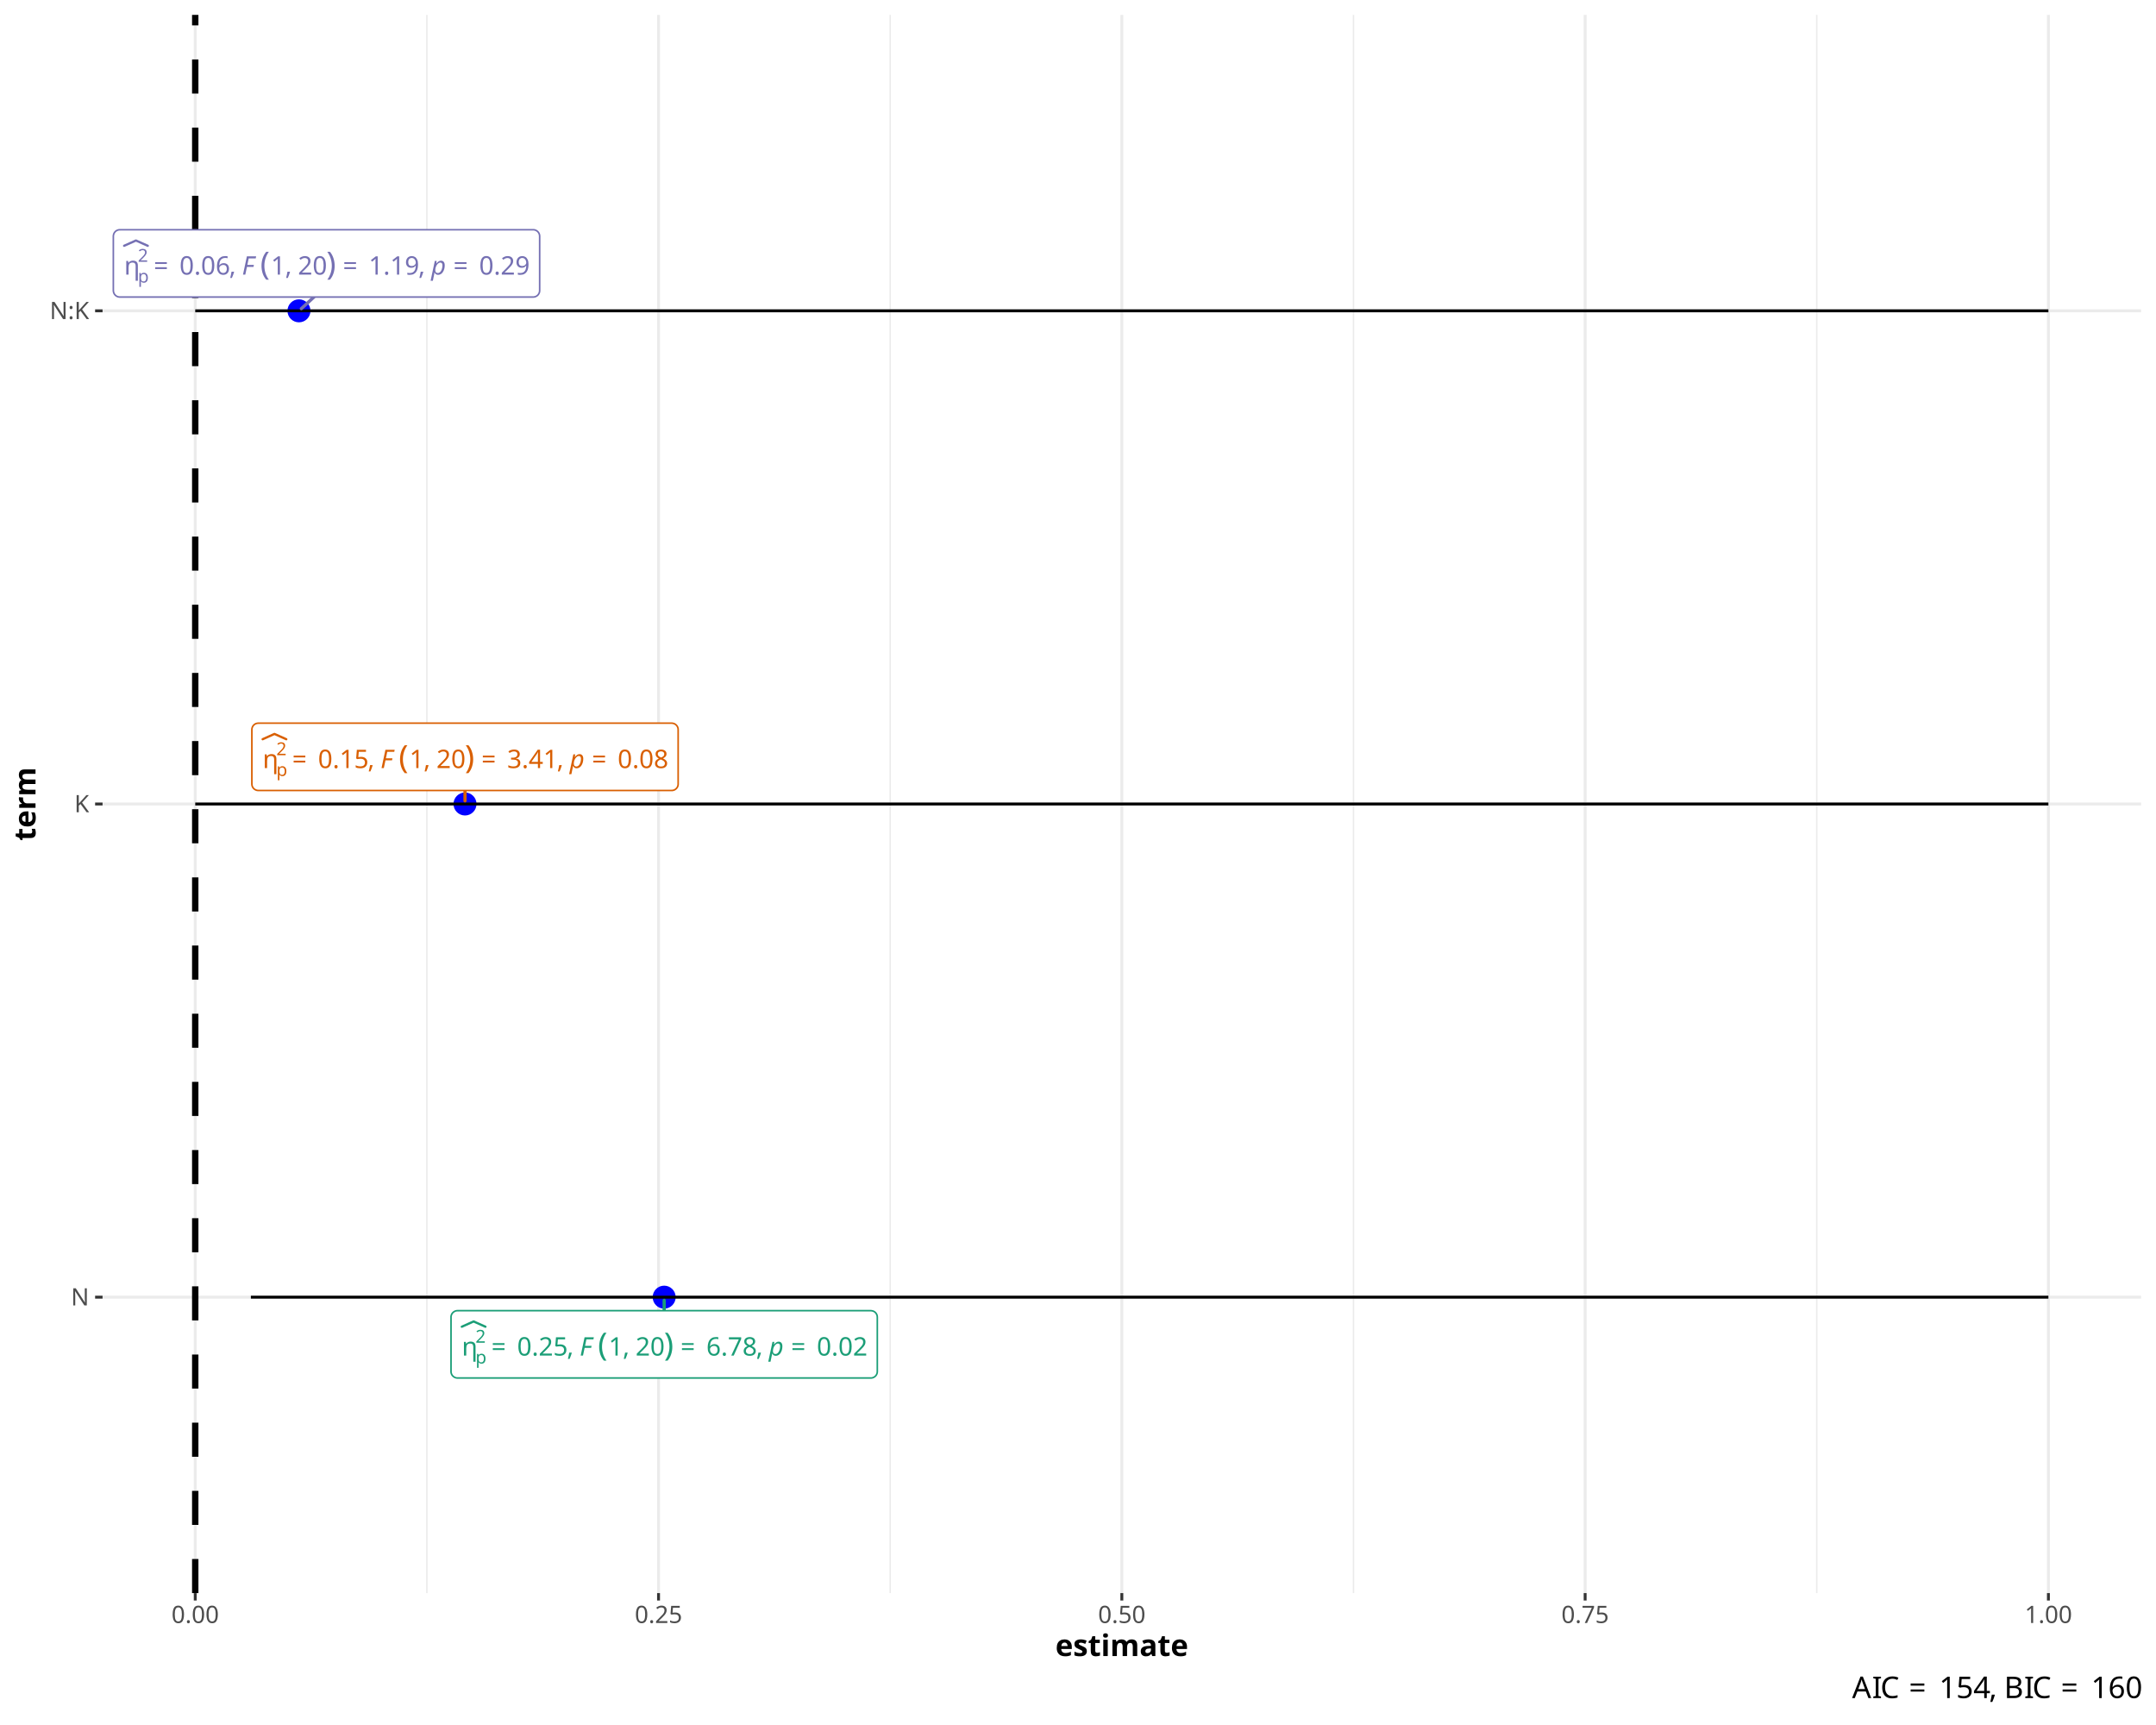
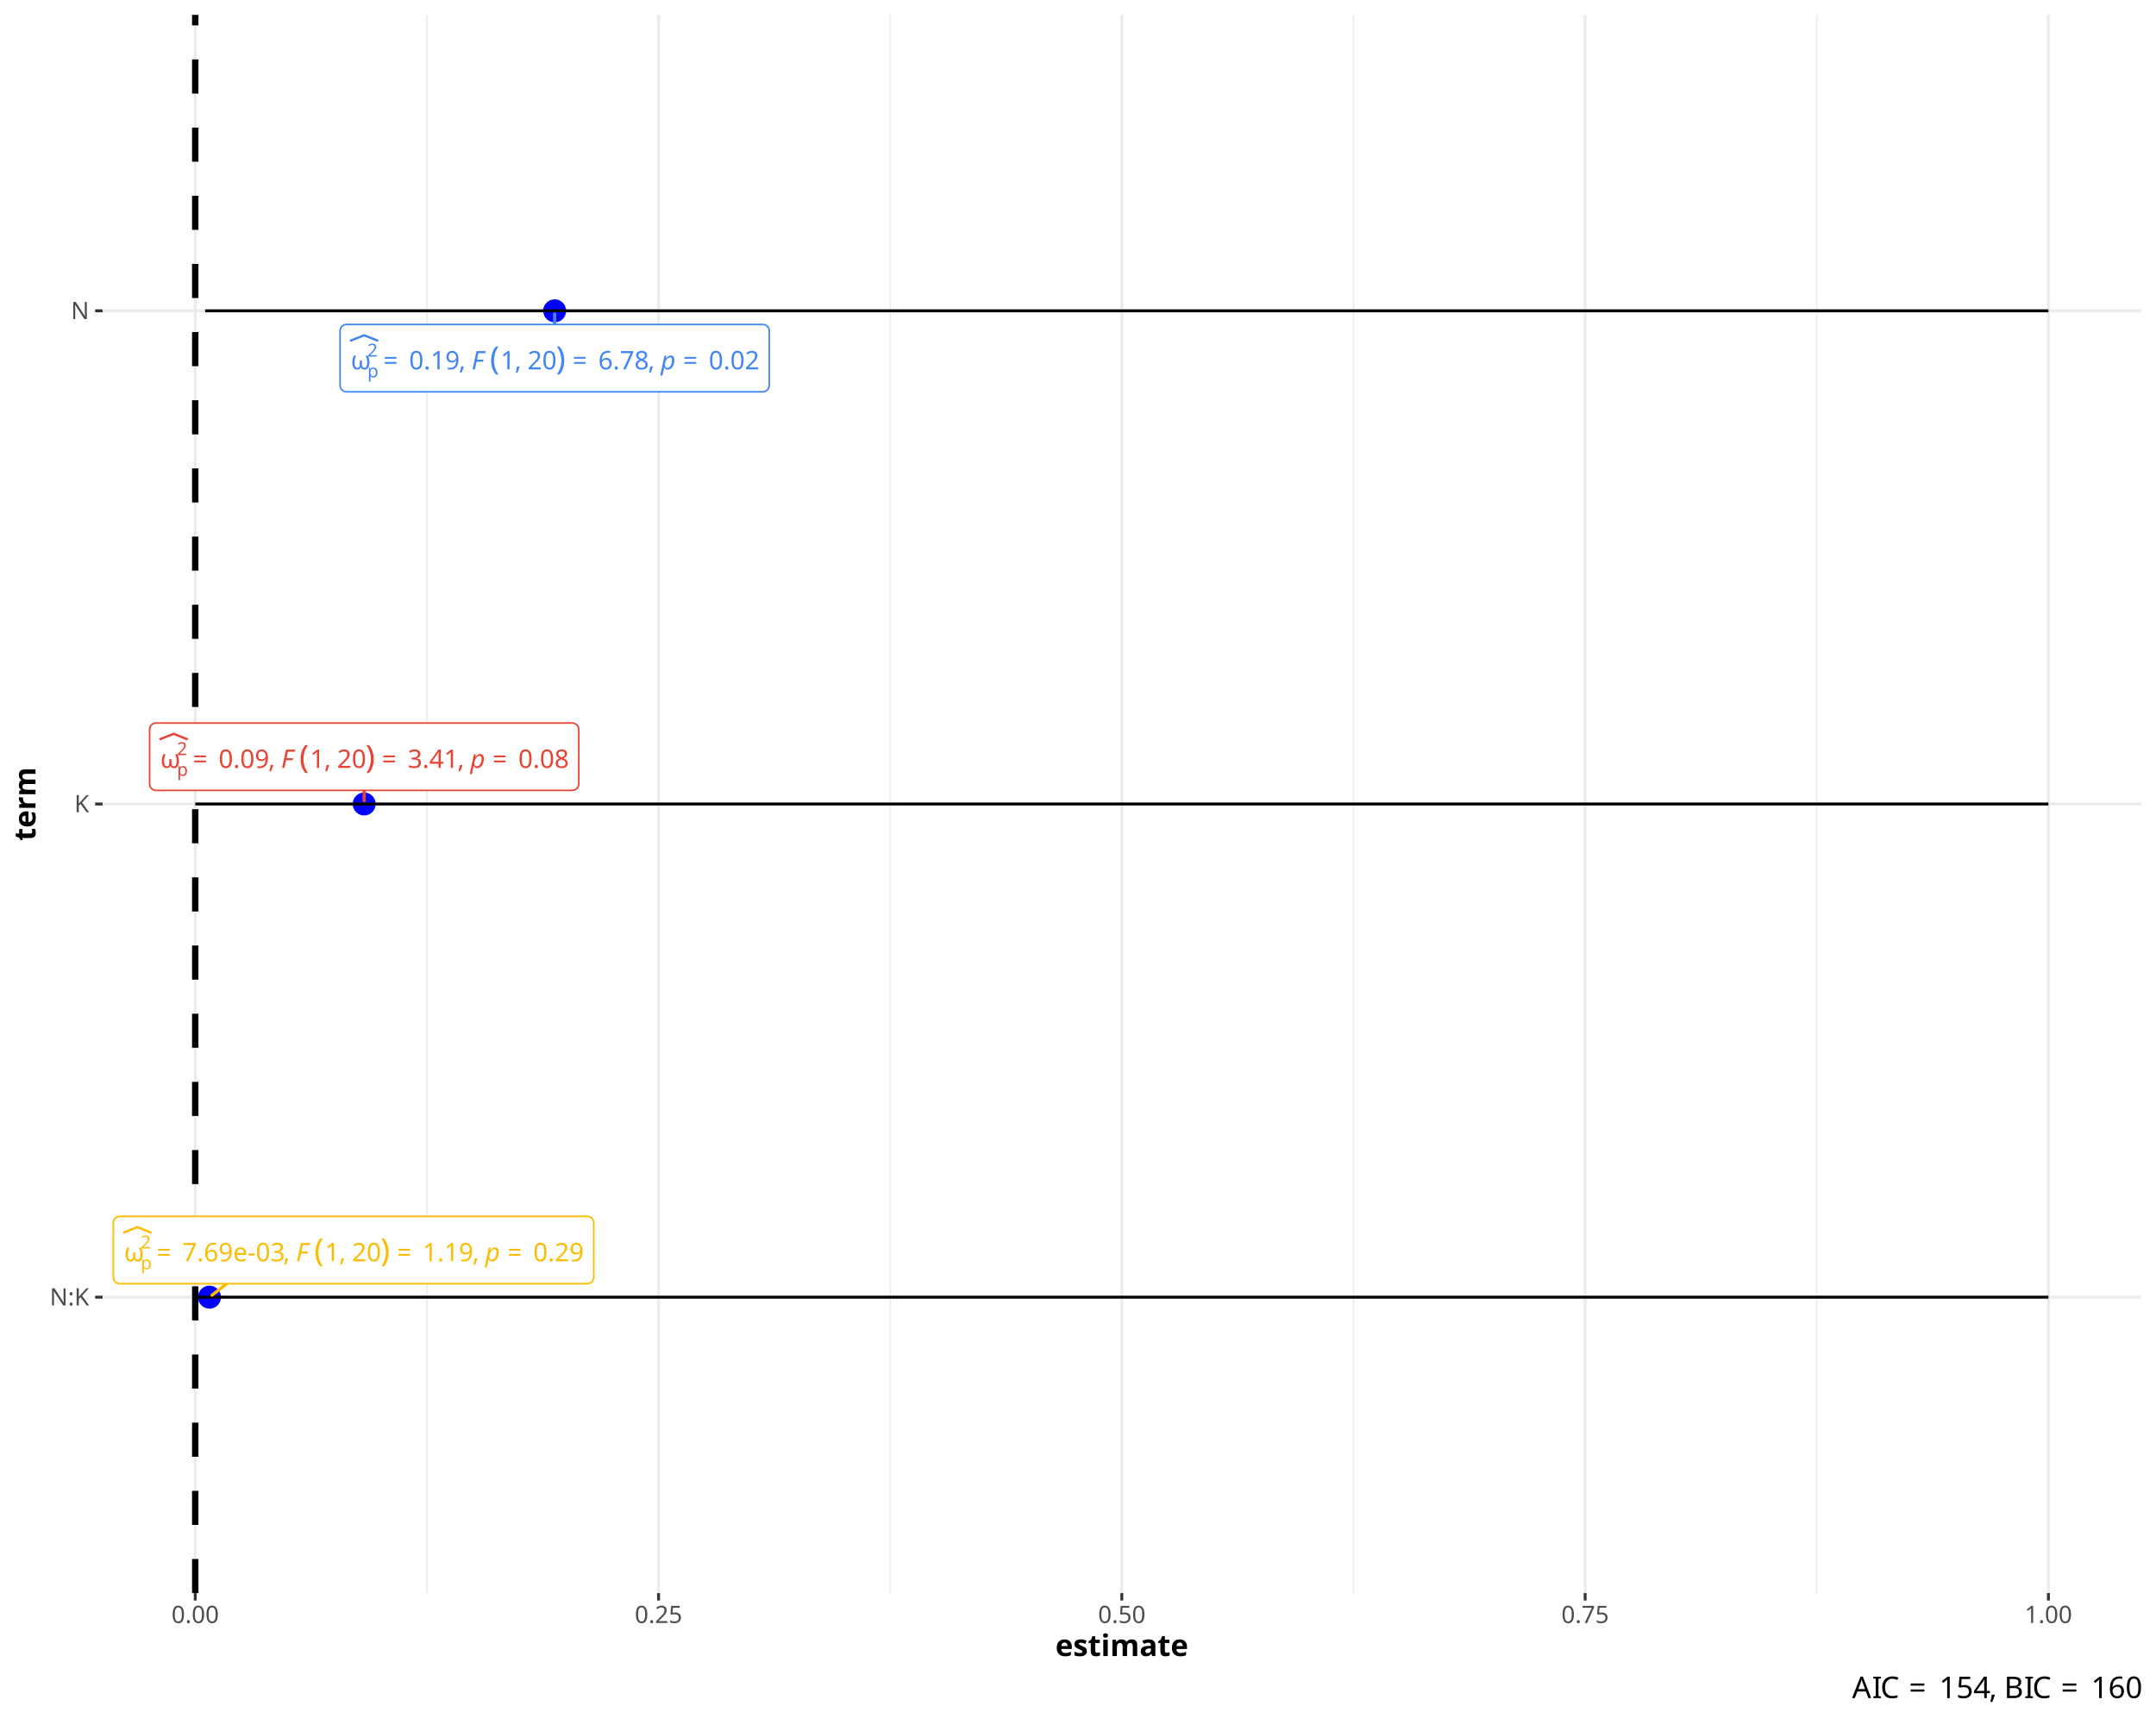
<svg xmlns="http://www.w3.org/2000/svg" class="svglite" data-engine-version="2.0" width="720.00pt" height="576.00pt" viewBox="0 0 720.00 576.00">
  <defs>
    <style type="text/css">
    .svglite line, .svglite polyline, .svglite polygon, .svglite path, .svglite rect, .svglite circle {
      fill: none;
      stroke: #000000;
      stroke-linecap: round;
      stroke-linejoin: round;
      stroke-miterlimit: 10.00;
    }
  </style>
  </defs>
  <rect width="100%" height="100%" style="stroke: none; fill: #FFFFFF;" />
  <defs>
    <clipPath id="cpMC4wMHw3MjAuMDB8MC4wMHw1NzYuMDA=">
      <rect x="0.00" y="0.00" width="720.00" height="576.00" />
    </clipPath>
  </defs>
  <g clip-path="url(#cpMC4wMHw3MjAuMDB8MC4wMHw1NzYuMDA=)">
    <rect x="0.00" y="0.00" width="720.00" height="576.00" style="stroke-width: 0.97; stroke: #FFFFFF; fill: #FFFFFF;" />
  </g>
  <defs>
    <clipPath id="cpMzQuMjV8NzE1LjAyfDQuOTh8NTMxLjk1">
      <rect x="34.25" y="4.98" width="680.77" height="526.97" />
    </clipPath>
  </defs>
  <g clip-path="url(#cpMzQuMjV8NzE1LjAyfDQuOTh8NTMxLjk1)">
    <rect x="34.25" y="4.98" width="680.77" height="526.97" style="stroke-width: 0.97; stroke: none; fill: #FFFFFF;" />
    <polyline points="142.56,531.95 142.56,4.98 " style="stroke-width: 0.48; stroke: #EBEBEB; stroke-linecap: butt;" />
    <polyline points="297.28,531.95 297.28,4.98 " style="stroke-width: 0.48; stroke: #EBEBEB; stroke-linecap: butt;" />
    <polyline points="452.00,531.95 452.00,4.98 " style="stroke-width: 0.48; stroke: #EBEBEB; stroke-linecap: butt;" />
    <polyline points="606.71,531.95 606.71,4.98 " style="stroke-width: 0.48; stroke: #EBEBEB; stroke-linecap: butt;" />
    <polyline points="34.25,433.14 715.02,433.14 " style="stroke-width: 0.97; stroke: #EBEBEB; stroke-linecap: butt;" />
    <polyline points="34.25,268.46 715.02,268.46 " style="stroke-width: 0.97; stroke: #EBEBEB; stroke-linecap: butt;" />
    <polyline points="34.25,103.79 715.02,103.79 " style="stroke-width: 0.97; stroke: #EBEBEB; stroke-linecap: butt;" />
    <polyline points="65.20,531.95 65.20,4.98 " style="stroke-width: 0.97; stroke: #EBEBEB; stroke-linecap: butt;" />
    <polyline points="219.92,531.95 219.92,4.98 " style="stroke-width: 0.97; stroke: #EBEBEB; stroke-linecap: butt;" />
    <polyline points="374.64,531.95 374.64,4.98 " style="stroke-width: 0.97; stroke: #EBEBEB; stroke-linecap: butt;" />
    <polyline points="529.36,531.95 529.36,4.98 " style="stroke-width: 0.97; stroke: #EBEBEB; stroke-linecap: butt;" />
    <polyline points="684.07,531.95 684.07,4.98 " style="stroke-width: 0.97; stroke: #EBEBEB; stroke-linecap: butt;" />
-     <circle cx="221.80" cy="433.14" r="3.52" style="stroke-width: 0.64; stroke: #0000FF; fill: #0000FF;" />
-     <circle cx="155.29" cy="268.46" r="3.52" style="stroke-width: 0.64; stroke: #0000FF; fill: #0000FF;" />
-     <circle cx="99.84" cy="103.79" r="3.52" style="stroke-width: 0.64; stroke: #0000FF; fill: #0000FF;" />
-     <polyline points="684.07,433.14 684.07,433.14 " style="stroke-width: 0.97; stroke-linecap: butt;" />
-     <polyline points="684.07,433.14 83.78,433.14 " style="stroke-width: 0.97; stroke-linecap: butt;" />
-     <polyline points="83.78,433.14 83.78,433.14 " style="stroke-width: 0.97; stroke-linecap: butt;" />
+     <circle cx="185.23" cy="103.79" r="3.52" style="stroke-width: 0.64; stroke: #0000FF; fill: #0000FF;" />
+     <circle cx="121.62" cy="268.46" r="3.52" style="stroke-width: 0.64; stroke: #0000FF; fill: #0000FF;" />
+     <circle cx="69.96" cy="433.14" r="3.52" style="stroke-width: 0.64; stroke: #0000FF; fill: #0000FF;" />
+     <polyline points="684.07,103.79 684.07,103.79 " style="stroke-width: 0.97; stroke-linecap: butt;" />
+     <polyline points="684.07,103.79 68.51,103.79 " style="stroke-width: 0.97; stroke-linecap: butt;" />
+     <polyline points="68.51,103.79 68.51,103.79 " style="stroke-width: 0.97; stroke-linecap: butt;" />
    <polyline points="684.07,268.46 684.07,268.46 " style="stroke-width: 0.97; stroke-linecap: butt;" />
    <polyline points="684.07,268.46 65.20,268.46 " style="stroke-width: 0.97; stroke-linecap: butt;" />
    <polyline points="65.20,268.46 65.20,268.46 " style="stroke-width: 0.97; stroke-linecap: butt;" />
-     <polyline points="684.07,103.79 684.07,103.79 " style="stroke-width: 0.97; stroke-linecap: butt;" />
-     <polyline points="684.07,103.79 65.20,103.79 " style="stroke-width: 0.97; stroke-linecap: butt;" />
-     <polyline points="65.20,103.79 65.20,103.79 " style="stroke-width: 0.97; stroke-linecap: butt;" />
+     <polyline points="684.07,433.14 684.07,433.14 " style="stroke-width: 0.97; stroke-linecap: butt;" />
+     <polyline points="684.07,433.14 65.20,433.14 " style="stroke-width: 0.97; stroke-linecap: butt;" />
+     <polyline points="65.20,433.14 65.20,433.14 " style="stroke-width: 0.97; stroke-linecap: butt;" />
    <line x1="65.20" y1="531.95" x2="65.20" y2="4.98" style="stroke-width: 2.13; stroke-dasharray: 11.38,11.38; stroke-linecap: butt;" />
-     <line x1="221.80" y1="437.65" x2="221.80" y2="434.21" style="stroke-width: 1.07; stroke: #1B9E77;" />
-     <line x1="155.29" y1="263.95" x2="155.29" y2="267.40" style="stroke-width: 1.07; stroke: #D95F02;" />
-     <line x1="104.83" y1="99.19" x2="100.63" y2="103.06" style="stroke-width: 1.07; stroke: #7570B3;" />
-     <polygon points="152.78,460.13 290.82,460.13 290.73,460.13 291.08,460.12 291.42,460.05 291.75,459.92 292.05,459.75 292.32,459.53 292.55,459.27 292.73,458.98 292.87,458.66 292.95,458.32 292.98,457.97 292.98,457.97 292.98,439.81 292.98,439.81 292.95,439.46 292.87,439.13 292.73,438.81 292.55,438.51 292.32,438.25 292.05,438.03 291.75,437.86 291.42,437.74 291.08,437.67 290.82,437.65 152.78,437.65 153.04,437.67 152.69,437.65 152.34,437.69 152.01,437.79 151.70,437.94 151.41,438.14 151.16,438.38 150.95,438.66 150.79,438.96 150.68,439.29 150.62,439.64 150.62,439.81 150.62,457.97 150.62,457.80 150.62,458.15 150.68,458.49 150.79,458.82 150.95,459.13 151.16,459.40 151.41,459.64 151.70,459.84 152.01,459.99 152.34,460.09 152.69,460.13 " style="stroke-width: 0.53; stroke: #1B9E77; fill: #FFFFFF;" />
-     <text x="154.22" y="452.65" style="font-size: 8.54px; fill: #1B9E77; font-family: sans;" textLength="4.57px" lengthAdjust="spacingAndGlyphs">η</text>
-     <text x="158.79" y="455.29" style="font-size: 5.98px; fill: #1B9E77; font-family: sans;" textLength="3.32px" lengthAdjust="spacingAndGlyphs">p</text>
-     <text x="158.79" y="448.36" style="font-size: 5.98px; fill: #1B9E77; font-family: sans;" textLength="3.32px" lengthAdjust="spacingAndGlyphs">2</text>
-     <polyline points="154.22,443.01 158.16,441.25 162.11,443.01 " style="stroke-width: 0.75; stroke: #1B9E77;" />
-     <text x="164.09" y="452.65" style="font-size: 8.54px; fill: #1B9E77; font-family: sans;" textLength="6.63px" lengthAdjust="spacingAndGlyphs">=</text>
-     <text x="172.69" y="452.65" style="font-size: 8.54px; fill: #1B9E77; font-family: sans;" textLength="16.61px" lengthAdjust="spacingAndGlyphs">0.25</text>
-     <text x="189.31" y="452.65" style="font-size: 8.54px; fill: #1B9E77; font-family: sans;" textLength="2.14px" lengthAdjust="spacingAndGlyphs">,</text>
-     <text x="191.44" y="452.65" style="font-size: 8.54px; fill: #1B9E77; font-family: sans;" textLength="2.14px" lengthAdjust="spacingAndGlyphs"> </text>
-     <text x="193.58" y="452.65" style="font-size: 8.54px; font-style: italic; fill: #1B9E77; font-family: sans;" textLength="5.21px" lengthAdjust="spacingAndGlyphs">F</text>
-     <text x="199.67" y="452.65" style="font-size: 10.67px; fill: #1B9E77; font-family: sans;" textLength="3.55px" lengthAdjust="spacingAndGlyphs">(</text>
-     <text x="203.23" y="452.65" style="font-size: 8.54px; fill: #1B9E77; font-family: sans;" textLength="4.75px" lengthAdjust="spacingAndGlyphs">1</text>
-     <text x="207.97" y="452.65" style="font-size: 8.54px; fill: #1B9E77; font-family: sans;" textLength="2.14px" lengthAdjust="spacingAndGlyphs">,</text>
-     <text x="210.11" y="452.65" style="font-size: 8.54px; fill: #1B9E77; font-family: sans;" textLength="2.14px" lengthAdjust="spacingAndGlyphs"> </text>
-     <text x="212.24" y="452.65" style="font-size: 8.54px; fill: #1B9E77; font-family: sans;" textLength="9.50px" lengthAdjust="spacingAndGlyphs">20</text>
-     <text x="221.74" y="452.65" style="font-size: 10.67px; fill: #1B9E77; font-family: sans;" textLength="3.55px" lengthAdjust="spacingAndGlyphs">)</text>
-     <text x="227.26" y="452.65" style="font-size: 8.54px; fill: #1B9E77; font-family: sans;" textLength="6.63px" lengthAdjust="spacingAndGlyphs">=</text>
-     <text x="235.87" y="452.65" style="font-size: 8.54px; fill: #1B9E77; font-family: sans;" textLength="16.61px" lengthAdjust="spacingAndGlyphs">6.78</text>
-     <text x="252.48" y="452.65" style="font-size: 8.54px; fill: #1B9E77; font-family: sans;" textLength="2.14px" lengthAdjust="spacingAndGlyphs">,</text>
-     <text x="254.61" y="452.65" style="font-size: 8.54px; fill: #1B9E77; font-family: sans;" textLength="2.14px" lengthAdjust="spacingAndGlyphs"> </text>
-     <text x="256.75" y="452.65" style="font-size: 8.54px; font-style: italic; fill: #1B9E77; font-family: sans;" textLength="4.75px" lengthAdjust="spacingAndGlyphs">p</text>
-     <text x="264.16" y="452.65" style="font-size: 8.54px; fill: #1B9E77; font-family: sans;" textLength="6.63px" lengthAdjust="spacingAndGlyphs">=</text>
-     <text x="272.77" y="452.65" style="font-size: 8.54px; fill: #1B9E77; font-family: sans;" textLength="16.61px" lengthAdjust="spacingAndGlyphs">0.02</text>
-     <polygon points="86.27,263.95 224.31,263.95 224.23,263.95 224.58,263.94 224.92,263.87 225.24,263.75 225.54,263.57 225.81,263.35 226.04,263.09 226.23,262.80 226.36,262.48 226.45,262.14 226.47,261.79 226.47,261.79 226.47,243.63 226.47,243.63 226.45,243.29 226.36,242.95 226.23,242.63 226.04,242.34 225.81,242.08 225.54,241.86 225.24,241.68 224.92,241.56 224.58,241.49 224.31,241.47 86.27,241.47 86.53,241.49 86.18,241.48 85.84,241.52 85.50,241.61 85.19,241.76 84.90,241.96 84.65,242.20 84.44,242.48 84.28,242.79 84.17,243.12 84.12,243.46 84.11,243.63 84.11,261.79 84.12,261.62 84.12,261.97 84.17,262.31 84.28,262.64 84.44,262.95 84.65,263.23 84.90,263.47 85.19,263.66 85.50,263.81 85.84,263.91 86.18,263.95 " style="stroke-width: 0.53; stroke: #D95F02; fill: #FFFFFF;" />
-     <text x="87.71" y="256.47" style="font-size: 8.54px; fill: #D95F02; font-family: sans;" textLength="4.57px" lengthAdjust="spacingAndGlyphs">η</text>
-     <text x="92.28" y="259.11" style="font-size: 5.98px; fill: #D95F02; font-family: sans;" textLength="3.32px" lengthAdjust="spacingAndGlyphs">p</text>
-     <text x="92.28" y="252.18" style="font-size: 5.98px; fill: #D95F02; font-family: sans;" textLength="3.32px" lengthAdjust="spacingAndGlyphs">2</text>
-     <polyline points="87.71,246.84 91.66,245.07 95.61,246.84 " style="stroke-width: 0.75; stroke: #D95F02;" />
-     <text x="97.58" y="256.47" style="font-size: 8.54px; fill: #D95F02; font-family: sans;" textLength="6.63px" lengthAdjust="spacingAndGlyphs">=</text>
-     <text x="106.19" y="256.47" style="font-size: 8.54px; fill: #D95F02; font-family: sans;" textLength="16.61px" lengthAdjust="spacingAndGlyphs">0.15</text>
-     <text x="122.80" y="256.47" style="font-size: 8.54px; fill: #D95F02; font-family: sans;" textLength="2.14px" lengthAdjust="spacingAndGlyphs">,</text>
-     <text x="124.94" y="256.47" style="font-size: 8.54px; fill: #D95F02; font-family: sans;" textLength="2.14px" lengthAdjust="spacingAndGlyphs"> </text>
-     <text x="127.07" y="256.47" style="font-size: 8.54px; font-style: italic; fill: #D95F02; font-family: sans;" textLength="5.21px" lengthAdjust="spacingAndGlyphs">F</text>
-     <text x="133.17" y="256.47" style="font-size: 10.67px; fill: #D95F02; font-family: sans;" textLength="3.55px" lengthAdjust="spacingAndGlyphs">(</text>
-     <text x="136.72" y="256.47" style="font-size: 8.54px; fill: #D95F02; font-family: sans;" textLength="4.75px" lengthAdjust="spacingAndGlyphs">1</text>
-     <text x="141.47" y="256.47" style="font-size: 8.54px; fill: #D95F02; font-family: sans;" textLength="2.14px" lengthAdjust="spacingAndGlyphs">,</text>
-     <text x="143.60" y="256.47" style="font-size: 8.54px; fill: #D95F02; font-family: sans;" textLength="2.14px" lengthAdjust="spacingAndGlyphs"> </text>
-     <text x="145.74" y="256.47" style="font-size: 8.54px; fill: #D95F02; font-family: sans;" textLength="9.50px" lengthAdjust="spacingAndGlyphs">20</text>
-     <text x="155.23" y="256.47" style="font-size: 10.67px; fill: #D95F02; font-family: sans;" textLength="3.55px" lengthAdjust="spacingAndGlyphs">)</text>
-     <text x="160.76" y="256.47" style="font-size: 8.54px; fill: #D95F02; font-family: sans;" textLength="6.63px" lengthAdjust="spacingAndGlyphs">=</text>
-     <text x="169.36" y="256.47" style="font-size: 8.54px; fill: #D95F02; font-family: sans;" textLength="16.61px" lengthAdjust="spacingAndGlyphs">3.41</text>
-     <text x="185.97" y="256.47" style="font-size: 8.54px; fill: #D95F02; font-family: sans;" textLength="2.14px" lengthAdjust="spacingAndGlyphs">,</text>
-     <text x="188.11" y="256.47" style="font-size: 8.54px; fill: #D95F02; font-family: sans;" textLength="2.14px" lengthAdjust="spacingAndGlyphs"> </text>
-     <text x="190.25" y="256.47" style="font-size: 8.54px; font-style: italic; fill: #D95F02; font-family: sans;" textLength="4.75px" lengthAdjust="spacingAndGlyphs">p</text>
-     <text x="197.66" y="256.47" style="font-size: 8.54px; fill: #D95F02; font-family: sans;" textLength="6.63px" lengthAdjust="spacingAndGlyphs">=</text>
-     <text x="206.26" y="256.47" style="font-size: 8.54px; fill: #D95F02; font-family: sans;" textLength="16.61px" lengthAdjust="spacingAndGlyphs">0.08</text>
-     <polygon points="40.01,99.19 178.06,99.19 177.97,99.19 178.32,99.17 178.66,99.10 178.98,98.98 179.28,98.81 179.55,98.59 179.78,98.33 179.97,98.03 180.11,97.71 180.19,97.37 180.22,97.03 180.22,97.03 180.22,78.87 180.22,78.87 180.19,78.52 180.11,78.18 179.97,77.86 179.78,77.57 179.55,77.31 179.28,77.09 178.98,76.92 178.66,76.79 178.32,76.72 178.06,76.71 40.01,76.71 40.27,76.72 39.93,76.71 39.58,76.75 39.25,76.85 38.93,77.00 38.65,77.19 38.40,77.43 38.19,77.71 38.03,78.02 37.92,78.35 37.86,78.69 37.85,78.87 37.85,97.03 37.86,96.85 37.86,97.20 37.92,97.54 38.03,97.87 38.19,98.18 38.40,98.46 38.65,98.70 38.93,98.90 39.25,99.05 39.58,99.14 39.93,99.19 " style="stroke-width: 0.53; stroke: #7570B3; fill: #FFFFFF;" />
-     <text x="41.45" y="91.70" style="font-size: 8.54px; fill: #7570B3; font-family: sans;" textLength="4.57px" lengthAdjust="spacingAndGlyphs">η</text>
-     <text x="46.03" y="94.35" style="font-size: 5.98px; fill: #7570B3; font-family: sans;" textLength="3.32px" lengthAdjust="spacingAndGlyphs">p</text>
-     <text x="46.03" y="87.42" style="font-size: 5.98px; fill: #7570B3; font-family: sans;" textLength="3.32px" lengthAdjust="spacingAndGlyphs">2</text>
-     <polyline points="41.45,82.07 45.40,80.31 49.35,82.07 " style="stroke-width: 0.75; stroke: #7570B3;" />
-     <text x="51.33" y="91.70" style="font-size: 8.54px; fill: #7570B3; font-family: sans;" textLength="6.63px" lengthAdjust="spacingAndGlyphs">=</text>
-     <text x="59.93" y="91.70" style="font-size: 8.54px; fill: #7570B3; font-family: sans;" textLength="16.61px" lengthAdjust="spacingAndGlyphs">0.06</text>
-     <text x="76.54" y="91.70" style="font-size: 8.54px; fill: #7570B3; font-family: sans;" textLength="2.14px" lengthAdjust="spacingAndGlyphs">,</text>
-     <text x="78.68" y="91.70" style="font-size: 8.54px; fill: #7570B3; font-family: sans;" textLength="2.14px" lengthAdjust="spacingAndGlyphs"> </text>
-     <text x="80.81" y="91.70" style="font-size: 8.54px; font-style: italic; fill: #7570B3; font-family: sans;" textLength="5.21px" lengthAdjust="spacingAndGlyphs">F</text>
-     <text x="86.91" y="91.70" style="font-size: 10.67px; fill: #7570B3; font-family: sans;" textLength="3.55px" lengthAdjust="spacingAndGlyphs">(</text>
-     <text x="90.46" y="91.70" style="font-size: 8.54px; fill: #7570B3; font-family: sans;" textLength="4.75px" lengthAdjust="spacingAndGlyphs">1</text>
-     <text x="95.21" y="91.70" style="font-size: 8.54px; fill: #7570B3; font-family: sans;" textLength="2.14px" lengthAdjust="spacingAndGlyphs">,</text>
-     <text x="97.35" y="91.70" style="font-size: 8.54px; fill: #7570B3; font-family: sans;" textLength="2.14px" lengthAdjust="spacingAndGlyphs"> </text>
-     <text x="99.48" y="91.70" style="font-size: 8.54px; fill: #7570B3; font-family: sans;" textLength="9.50px" lengthAdjust="spacingAndGlyphs">20</text>
-     <text x="108.98" y="91.70" style="font-size: 10.67px; fill: #7570B3; font-family: sans;" textLength="3.55px" lengthAdjust="spacingAndGlyphs">)</text>
-     <text x="114.50" y="91.70" style="font-size: 8.54px; fill: #7570B3; font-family: sans;" textLength="6.63px" lengthAdjust="spacingAndGlyphs">=</text>
-     <text x="123.10" y="91.70" style="font-size: 8.54px; fill: #7570B3; font-family: sans;" textLength="16.61px" lengthAdjust="spacingAndGlyphs">1.19</text>
-     <text x="139.72" y="91.70" style="font-size: 8.54px; fill: #7570B3; font-family: sans;" textLength="2.14px" lengthAdjust="spacingAndGlyphs">,</text>
-     <text x="141.85" y="91.70" style="font-size: 8.54px; fill: #7570B3; font-family: sans;" textLength="2.14px" lengthAdjust="spacingAndGlyphs"> </text>
-     <text x="143.99" y="91.70" style="font-size: 8.54px; font-style: italic; fill: #7570B3; font-family: sans;" textLength="4.75px" lengthAdjust="spacingAndGlyphs">p</text>
-     <text x="151.40" y="91.70" style="font-size: 8.54px; fill: #7570B3; font-family: sans;" textLength="6.63px" lengthAdjust="spacingAndGlyphs">=</text>
-     <text x="160.00" y="91.70" style="font-size: 8.54px; fill: #7570B3; font-family: sans;" textLength="16.61px" lengthAdjust="spacingAndGlyphs">0.29</text>
+     <line x1="185.23" y1="108.35" x2="185.23" y2="104.85" style="stroke-width: 1.07; stroke: #4285F4;" />
+     <line x1="121.62" y1="263.91" x2="121.62" y2="267.40" style="stroke-width: 1.07; stroke: #EA4335;" />
+     <line x1="75.72" y1="428.64" x2="70.80" y2="432.48" style="stroke-width: 1.07; stroke: #FBBC04;" />
+     <polygon points="115.73,130.83 254.74,130.83 254.65,130.82 255.00,130.81 255.34,130.74 255.66,130.62 255.96,130.44 256.23,130.22 256.46,129.96 256.65,129.67 256.78,129.35 256.87,129.01 256.90,128.67 256.90,128.67 256.90,110.51 256.90,110.51 256.87,110.16 256.78,109.82 256.65,109.50 256.46,109.21 256.23,108.95 255.96,108.73 255.66,108.55 255.34,108.43 255.00,108.36 254.74,108.35 115.73,108.35 115.99,108.36 115.65,108.35 115.30,108.39 114.97,108.49 114.65,108.64 114.37,108.83 114.12,109.07 113.91,109.35 113.75,109.66 113.64,109.99 113.58,110.33 113.57,110.51 113.57,128.67 113.58,128.49 113.58,128.84 113.64,129.18 113.75,129.51 113.91,129.82 114.12,130.10 114.37,130.34 114.65,130.54 114.97,130.69 115.30,130.78 115.65,130.82 " style="stroke-width: 0.53; stroke: #4285F4; fill: #FFFFFF;" />
+     <text x="117.17" y="123.34" style="font-size: 8.54px; fill: #4285F4; font-family: sans;" textLength="5.53px" lengthAdjust="spacingAndGlyphs">ω</text>
+     <text x="122.70" y="125.99" style="font-size: 5.98px; fill: #4285F4; font-family: sans;" textLength="3.32px" lengthAdjust="spacingAndGlyphs">p</text>
+     <text x="122.70" y="119.06" style="font-size: 5.98px; fill: #4285F4; font-family: sans;" textLength="3.32px" lengthAdjust="spacingAndGlyphs">2</text>
+     <polyline points="117.17,113.71 121.60,111.95 126.03,113.71 " style="stroke-width: 0.75; stroke: #4285F4;" />
+     <text x="128.00" y="123.34" style="font-size: 8.54px; fill: #4285F4; font-family: sans;" textLength="6.63px" lengthAdjust="spacingAndGlyphs">=</text>
+     <text x="136.61" y="123.34" style="font-size: 8.54px; fill: #4285F4; font-family: sans;" textLength="16.61px" lengthAdjust="spacingAndGlyphs">0.19</text>
+     <text x="153.22" y="123.34" style="font-size: 8.54px; fill: #4285F4; font-family: sans;" textLength="2.14px" lengthAdjust="spacingAndGlyphs">,</text>
+     <text x="155.36" y="123.34" style="font-size: 8.54px; fill: #4285F4; font-family: sans;" textLength="2.14px" lengthAdjust="spacingAndGlyphs"> </text>
+     <text x="157.49" y="123.34" style="font-size: 8.54px; font-style: italic; fill: #4285F4; font-family: sans;" textLength="5.21px" lengthAdjust="spacingAndGlyphs">F</text>
+     <text x="163.59" y="123.34" style="font-size: 10.67px; fill: #4285F4; font-family: sans;" textLength="3.55px" lengthAdjust="spacingAndGlyphs">(</text>
+     <text x="167.14" y="123.34" style="font-size: 8.54px; fill: #4285F4; font-family: sans;" textLength="4.75px" lengthAdjust="spacingAndGlyphs">1</text>
+     <text x="171.89" y="123.34" style="font-size: 8.54px; fill: #4285F4; font-family: sans;" textLength="2.14px" lengthAdjust="spacingAndGlyphs">,</text>
+     <text x="174.02" y="123.34" style="font-size: 8.54px; fill: #4285F4; font-family: sans;" textLength="2.14px" lengthAdjust="spacingAndGlyphs"> </text>
+     <text x="176.16" y="123.34" style="font-size: 8.54px; fill: #4285F4; font-family: sans;" textLength="9.50px" lengthAdjust="spacingAndGlyphs">20</text>
+     <text x="185.65" y="123.34" style="font-size: 10.67px; fill: #4285F4; font-family: sans;" textLength="3.55px" lengthAdjust="spacingAndGlyphs">)</text>
+     <text x="191.18" y="123.34" style="font-size: 8.54px; fill: #4285F4; font-family: sans;" textLength="6.63px" lengthAdjust="spacingAndGlyphs">=</text>
+     <text x="199.78" y="123.34" style="font-size: 8.54px; fill: #4285F4; font-family: sans;" textLength="16.61px" lengthAdjust="spacingAndGlyphs">6.78</text>
+     <text x="216.39" y="123.34" style="font-size: 8.54px; fill: #4285F4; font-family: sans;" textLength="2.14px" lengthAdjust="spacingAndGlyphs">,</text>
+     <text x="218.53" y="123.34" style="font-size: 8.54px; fill: #4285F4; font-family: sans;" textLength="2.14px" lengthAdjust="spacingAndGlyphs"> </text>
+     <text x="220.67" y="123.34" style="font-size: 8.54px; font-style: italic; fill: #4285F4; font-family: sans;" textLength="4.75px" lengthAdjust="spacingAndGlyphs">p</text>
+     <text x="228.08" y="123.34" style="font-size: 8.54px; fill: #4285F4; font-family: sans;" textLength="6.63px" lengthAdjust="spacingAndGlyphs">=</text>
+     <text x="236.68" y="123.34" style="font-size: 8.54px; fill: #4285F4; font-family: sans;" textLength="16.61px" lengthAdjust="spacingAndGlyphs">0.02</text>
+     <polygon points="52.12,263.91 191.12,263.91 191.04,263.90 191.38,263.89 191.72,263.82 192.05,263.70 192.35,263.52 192.62,263.30 192.85,263.04 193.04,262.75 193.17,262.43 193.25,262.09 193.28,261.75 193.28,261.75 193.28,243.59 193.28,243.59 193.25,243.24 193.17,242.90 193.04,242.58 192.85,242.29 192.62,242.03 192.35,241.81 192.05,241.63 191.72,241.51 191.38,241.44 191.12,241.43 52.12,241.43 52.38,241.44 52.03,241.43 51.69,241.47 51.35,241.57 51.04,241.71 50.75,241.91 50.50,242.15 50.30,242.43 50.13,242.74 50.02,243.07 49.97,243.41 49.96,243.59 49.96,261.75 49.97,261.57 49.97,261.92 50.02,262.26 50.13,262.59 50.30,262.90 50.50,263.18 50.75,263.42 51.04,263.62 51.35,263.77 51.69,263.86 52.03,263.90 " style="stroke-width: 0.53; stroke: #EA4335; fill: #FFFFFF;" />
+     <text x="53.56" y="256.42" style="font-size: 8.54px; fill: #EA4335; font-family: sans;" textLength="5.53px" lengthAdjust="spacingAndGlyphs">ω</text>
+     <text x="59.09" y="259.07" style="font-size: 5.98px; fill: #EA4335; font-family: sans;" textLength="3.32px" lengthAdjust="spacingAndGlyphs">p</text>
+     <text x="59.09" y="252.14" style="font-size: 5.98px; fill: #EA4335; font-family: sans;" textLength="3.32px" lengthAdjust="spacingAndGlyphs">2</text>
+     <polyline points="53.56,246.79 57.99,245.03 62.42,246.79 " style="stroke-width: 0.75; stroke: #EA4335;" />
+     <text x="64.39" y="256.42" style="font-size: 8.54px; fill: #EA4335; font-family: sans;" textLength="6.63px" lengthAdjust="spacingAndGlyphs">=</text>
+     <text x="72.99" y="256.42" style="font-size: 8.54px; fill: #EA4335; font-family: sans;" textLength="16.61px" lengthAdjust="spacingAndGlyphs">0.09</text>
+     <text x="89.61" y="256.42" style="font-size: 8.54px; fill: #EA4335; font-family: sans;" textLength="2.14px" lengthAdjust="spacingAndGlyphs">,</text>
+     <text x="91.74" y="256.42" style="font-size: 8.54px; fill: #EA4335; font-family: sans;" textLength="2.14px" lengthAdjust="spacingAndGlyphs"> </text>
+     <text x="93.88" y="256.42" style="font-size: 8.54px; font-style: italic; fill: #EA4335; font-family: sans;" textLength="5.21px" lengthAdjust="spacingAndGlyphs">F</text>
+     <text x="99.97" y="256.42" style="font-size: 10.67px; fill: #EA4335; font-family: sans;" textLength="3.55px" lengthAdjust="spacingAndGlyphs">(</text>
+     <text x="103.53" y="256.42" style="font-size: 8.54px; fill: #EA4335; font-family: sans;" textLength="4.75px" lengthAdjust="spacingAndGlyphs">1</text>
+     <text x="108.28" y="256.42" style="font-size: 8.54px; fill: #EA4335; font-family: sans;" textLength="2.14px" lengthAdjust="spacingAndGlyphs">,</text>
+     <text x="110.41" y="256.42" style="font-size: 8.54px; fill: #EA4335; font-family: sans;" textLength="2.14px" lengthAdjust="spacingAndGlyphs"> </text>
+     <text x="112.55" y="256.42" style="font-size: 8.54px; fill: #EA4335; font-family: sans;" textLength="9.50px" lengthAdjust="spacingAndGlyphs">20</text>
+     <text x="122.04" y="256.42" style="font-size: 10.67px; fill: #EA4335; font-family: sans;" textLength="3.55px" lengthAdjust="spacingAndGlyphs">)</text>
+     <text x="127.56" y="256.42" style="font-size: 8.54px; fill: #EA4335; font-family: sans;" textLength="6.63px" lengthAdjust="spacingAndGlyphs">=</text>
+     <text x="136.17" y="256.42" style="font-size: 8.54px; fill: #EA4335; font-family: sans;" textLength="16.61px" lengthAdjust="spacingAndGlyphs">3.41</text>
+     <text x="152.78" y="256.42" style="font-size: 8.54px; fill: #EA4335; font-family: sans;" textLength="2.14px" lengthAdjust="spacingAndGlyphs">,</text>
+     <text x="154.92" y="256.42" style="font-size: 8.54px; fill: #EA4335; font-family: sans;" textLength="2.14px" lengthAdjust="spacingAndGlyphs"> </text>
+     <text x="157.05" y="256.42" style="font-size: 8.54px; font-style: italic; fill: #EA4335; font-family: sans;" textLength="4.75px" lengthAdjust="spacingAndGlyphs">p</text>
+     <text x="164.47" y="256.42" style="font-size: 8.54px; fill: #EA4335; font-family: sans;" textLength="6.63px" lengthAdjust="spacingAndGlyphs">=</text>
+     <text x="173.07" y="256.42" style="font-size: 8.54px; fill: #EA4335; font-family: sans;" textLength="16.61px" lengthAdjust="spacingAndGlyphs">0.08</text>
+     <polygon points="40.01,428.64 196.10,428.64 196.01,428.64 196.36,428.63 196.70,428.56 197.03,428.44 197.33,428.26 197.60,428.04 197.83,427.78 198.01,427.49 198.15,427.17 198.23,426.83 198.26,426.48 198.26,426.48 198.26,408.32 198.26,408.32 198.23,407.98 198.15,407.64 198.01,407.32 197.83,407.03 197.60,406.77 197.33,406.55 197.03,406.37 196.70,406.25 196.36,406.18 196.10,406.16 40.01,406.16 40.27,406.18 39.93,406.17 39.58,406.21 39.25,406.30 38.93,406.45 38.65,406.65 38.40,406.89 38.19,407.17 38.03,407.48 37.92,407.81 37.86,408.15 37.85,408.32 37.85,426.48 37.86,426.31 37.86,426.66 37.92,427.00 38.03,427.33 38.19,427.64 38.40,427.92 38.65,428.16 38.93,428.36 39.25,428.50 39.58,428.60 39.93,428.64 " style="stroke-width: 0.53; stroke: #FBBC04; fill: #FFFFFF;" />
+     <text x="41.45" y="421.16" style="font-size: 8.54px; fill: #FBBC04; font-family: sans;" textLength="5.53px" lengthAdjust="spacingAndGlyphs">ω</text>
+     <text x="46.98" y="423.80" style="font-size: 5.98px; fill: #FBBC04; font-family: sans;" textLength="3.32px" lengthAdjust="spacingAndGlyphs">p</text>
+     <text x="46.98" y="416.87" style="font-size: 5.98px; fill: #FBBC04; font-family: sans;" textLength="3.32px" lengthAdjust="spacingAndGlyphs">2</text>
+     <polyline points="41.45,411.53 45.88,409.76 50.31,411.53 " style="stroke-width: 0.75; stroke: #FBBC04;" />
+     <text x="52.28" y="421.16" style="font-size: 8.54px; fill: #FBBC04; font-family: sans;" textLength="6.63px" lengthAdjust="spacingAndGlyphs">=</text>
+     <text x="60.89" y="421.16" style="font-size: 8.54px; fill: #FBBC04; font-family: sans;" textLength="33.70px" lengthAdjust="spacingAndGlyphs">7.69e-03</text>
+     <text x="94.59" y="421.16" style="font-size: 8.54px; fill: #FBBC04; font-family: sans;" textLength="2.14px" lengthAdjust="spacingAndGlyphs">,</text>
+     <text x="96.72" y="421.16" style="font-size: 8.54px; fill: #FBBC04; font-family: sans;" textLength="2.14px" lengthAdjust="spacingAndGlyphs"> </text>
+     <text x="98.86" y="421.16" style="font-size: 8.54px; font-style: italic; fill: #FBBC04; font-family: sans;" textLength="5.21px" lengthAdjust="spacingAndGlyphs">F</text>
+     <text x="104.95" y="421.16" style="font-size: 10.67px; fill: #FBBC04; font-family: sans;" textLength="3.55px" lengthAdjust="spacingAndGlyphs">(</text>
+     <text x="108.50" y="421.16" style="font-size: 8.54px; fill: #FBBC04; font-family: sans;" textLength="4.75px" lengthAdjust="spacingAndGlyphs">1</text>
+     <text x="113.25" y="421.16" style="font-size: 8.54px; fill: #FBBC04; font-family: sans;" textLength="2.14px" lengthAdjust="spacingAndGlyphs">,</text>
+     <text x="115.39" y="421.16" style="font-size: 8.54px; fill: #FBBC04; font-family: sans;" textLength="2.14px" lengthAdjust="spacingAndGlyphs"> </text>
+     <text x="117.52" y="421.16" style="font-size: 8.54px; fill: #FBBC04; font-family: sans;" textLength="9.50px" lengthAdjust="spacingAndGlyphs">20</text>
+     <text x="127.02" y="421.16" style="font-size: 10.67px; fill: #FBBC04; font-family: sans;" textLength="3.55px" lengthAdjust="spacingAndGlyphs">)</text>
+     <text x="132.54" y="421.16" style="font-size: 8.54px; fill: #FBBC04; font-family: sans;" textLength="6.63px" lengthAdjust="spacingAndGlyphs">=</text>
+     <text x="141.15" y="421.16" style="font-size: 8.54px; fill: #FBBC04; font-family: sans;" textLength="16.61px" lengthAdjust="spacingAndGlyphs">1.19</text>
+     <text x="157.76" y="421.16" style="font-size: 8.54px; fill: #FBBC04; font-family: sans;" textLength="2.14px" lengthAdjust="spacingAndGlyphs">,</text>
+     <text x="159.89" y="421.16" style="font-size: 8.54px; fill: #FBBC04; font-family: sans;" textLength="2.14px" lengthAdjust="spacingAndGlyphs"> </text>
+     <text x="162.03" y="421.16" style="font-size: 8.54px; font-style: italic; fill: #FBBC04; font-family: sans;" textLength="4.75px" lengthAdjust="spacingAndGlyphs">p</text>
+     <text x="169.44" y="421.16" style="font-size: 8.54px; fill: #FBBC04; font-family: sans;" textLength="6.63px" lengthAdjust="spacingAndGlyphs">=</text>
+     <text x="178.05" y="421.16" style="font-size: 8.54px; fill: #FBBC04; font-family: sans;" textLength="16.61px" lengthAdjust="spacingAndGlyphs">0.29</text>
  </g>
  <g clip-path="url(#cpMC4wMHw3MjAuMDB8MC4wMHw1NzYuMDA=)">
-     <text x="29.77" y="435.89" text-anchor="end" style="font-size: 8.00px; fill: #4D4D4D; font-family: sans;" textLength="5.78px" lengthAdjust="spacingAndGlyphs">N</text>
+     <text x="29.77" y="435.89" text-anchor="end" style="font-size: 8.00px; fill: #4D4D4D; font-family: sans;" textLength="13.34px" lengthAdjust="spacingAndGlyphs">N:K</text>
    <text x="29.77" y="271.22" text-anchor="end" style="font-size: 8.00px; fill: #4D4D4D; font-family: sans;" textLength="5.34px" lengthAdjust="spacingAndGlyphs">K</text>
-     <text x="29.77" y="106.54" text-anchor="end" style="font-size: 8.00px; fill: #4D4D4D; font-family: sans;" textLength="13.34px" lengthAdjust="spacingAndGlyphs">N:K</text>
+     <text x="29.77" y="106.54" text-anchor="end" style="font-size: 8.00px; fill: #4D4D4D; font-family: sans;" textLength="5.78px" lengthAdjust="spacingAndGlyphs">N</text>
    <polyline points="31.76,433.14 34.25,433.14 " style="stroke-width: 0.97; stroke: #333333; stroke-linecap: butt;" />
    <polyline points="31.76,268.46 34.25,268.46 " style="stroke-width: 0.97; stroke: #333333; stroke-linecap: butt;" />
    <polyline points="31.76,103.79 34.25,103.79 " style="stroke-width: 0.97; stroke: #333333; stroke-linecap: butt;" />
    <polyline points="65.20,534.44 65.20,531.95 " style="stroke-width: 0.97; stroke: #333333; stroke-linecap: butt;" />
    <polyline points="219.92,534.44 219.92,531.95 " style="stroke-width: 0.97; stroke: #333333; stroke-linecap: butt;" />
    <polyline points="374.64,534.44 374.64,531.95 " style="stroke-width: 0.97; stroke: #333333; stroke-linecap: butt;" />
    <polyline points="529.36,534.44 529.36,531.95 " style="stroke-width: 0.97; stroke: #333333; stroke-linecap: butt;" />
    <polyline points="684.07,534.44 684.07,531.95 " style="stroke-width: 0.97; stroke: #333333; stroke-linecap: butt;" />
    <text x="65.20" y="541.94" text-anchor="middle" style="font-size: 8.00px; fill: #4D4D4D; font-family: sans;" textLength="15.57px" lengthAdjust="spacingAndGlyphs">0.00</text>
    <text x="219.92" y="541.94" text-anchor="middle" style="font-size: 8.00px; fill: #4D4D4D; font-family: sans;" textLength="15.57px" lengthAdjust="spacingAndGlyphs">0.25</text>
    <text x="374.64" y="541.94" text-anchor="middle" style="font-size: 8.00px; fill: #4D4D4D; font-family: sans;" textLength="15.57px" lengthAdjust="spacingAndGlyphs">0.50</text>
    <text x="529.36" y="541.94" text-anchor="middle" style="font-size: 8.00px; fill: #4D4D4D; font-family: sans;" textLength="15.57px" lengthAdjust="spacingAndGlyphs">0.75</text>
    <text x="684.07" y="541.94" text-anchor="middle" style="font-size: 8.00px; fill: #4D4D4D; font-family: sans;" textLength="15.57px" lengthAdjust="spacingAndGlyphs">1.00</text>
    <text x="374.64" y="552.97" text-anchor="middle" style="font-size: 10.00px; font-weight: bold; font-family: sans;" textLength="37.80px" lengthAdjust="spacingAndGlyphs">estimate</text>
    <text transform="translate(11.86,268.46) rotate(-90)" text-anchor="middle" style="font-size: 10.00px; font-weight: bold; font-family: sans;" textLength="20.00px" lengthAdjust="spacingAndGlyphs">term</text>
    <text x="618.51" y="567.01" style="font-size: 10.00px; font-family: sans;" textLength="6.67px" lengthAdjust="spacingAndGlyphs">A</text>
    <text x="625.18" y="567.01" style="font-size: 10.00px; font-family: sans;" textLength="2.78px" lengthAdjust="spacingAndGlyphs">I</text>
    <text x="627.96" y="567.01" style="font-size: 10.00px; font-family: sans;" textLength="7.22px" lengthAdjust="spacingAndGlyphs">C</text>
    <text x="637.50" y="567.01" style="font-size: 10.00px; font-family: sans;" textLength="7.76px" lengthAdjust="spacingAndGlyphs">=</text>
    <text x="647.57" y="567.01" style="font-size: 10.00px; font-family: sans;" textLength="16.69px" lengthAdjust="spacingAndGlyphs">154</text>
    <text x="664.26" y="567.01" style="font-size: 10.00px; font-family: sans;" textLength="2.50px" lengthAdjust="spacingAndGlyphs">,</text>
    <text x="666.76" y="567.01" style="font-size: 10.00px; font-family: sans;" textLength="2.50px" lengthAdjust="spacingAndGlyphs"> </text>
    <text x="669.26" y="567.01" style="font-size: 10.00px; font-family: sans;" textLength="6.67px" lengthAdjust="spacingAndGlyphs">B</text>
    <text x="675.94" y="567.01" style="font-size: 10.00px; font-family: sans;" textLength="2.78px" lengthAdjust="spacingAndGlyphs">I</text>
    <text x="678.71" y="567.01" style="font-size: 10.00px; font-family: sans;" textLength="7.22px" lengthAdjust="spacingAndGlyphs">C</text>
    <text x="688.25" y="567.01" style="font-size: 10.00px; font-family: sans;" textLength="7.76px" lengthAdjust="spacingAndGlyphs">=</text>
    <text x="698.33" y="567.01" style="font-size: 10.00px; font-family: sans;" textLength="16.69px" lengthAdjust="spacingAndGlyphs">160</text>
  </g>
</svg>
